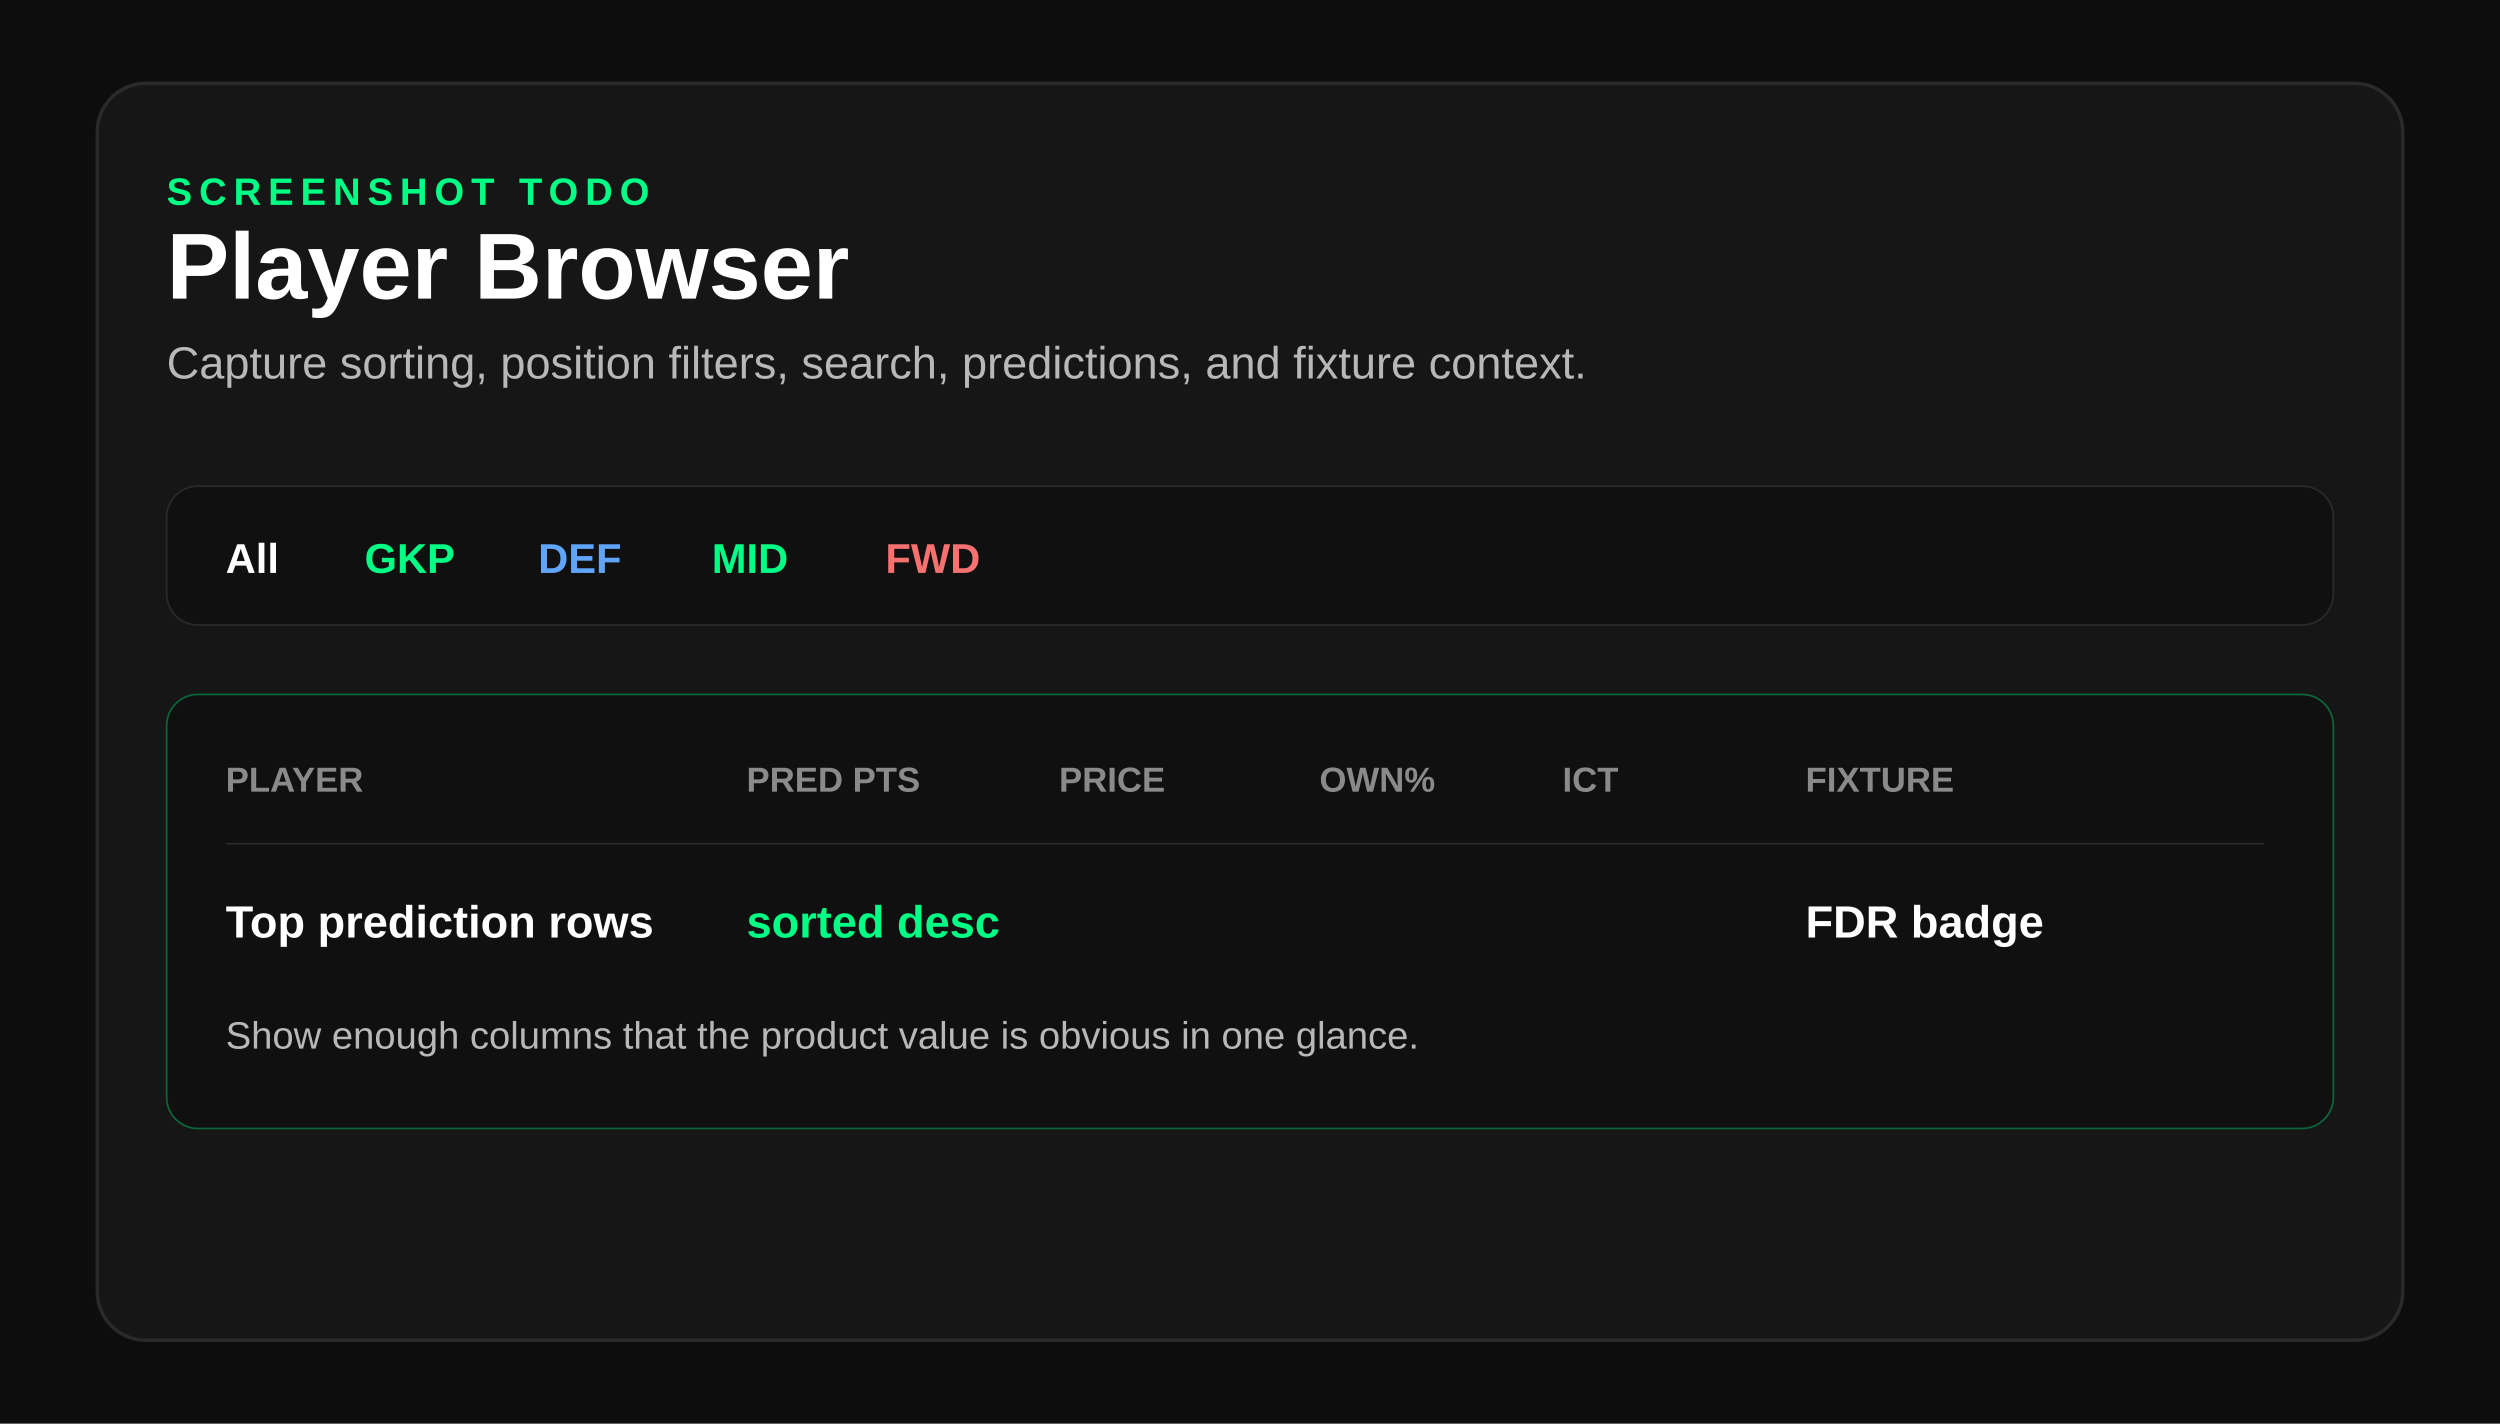
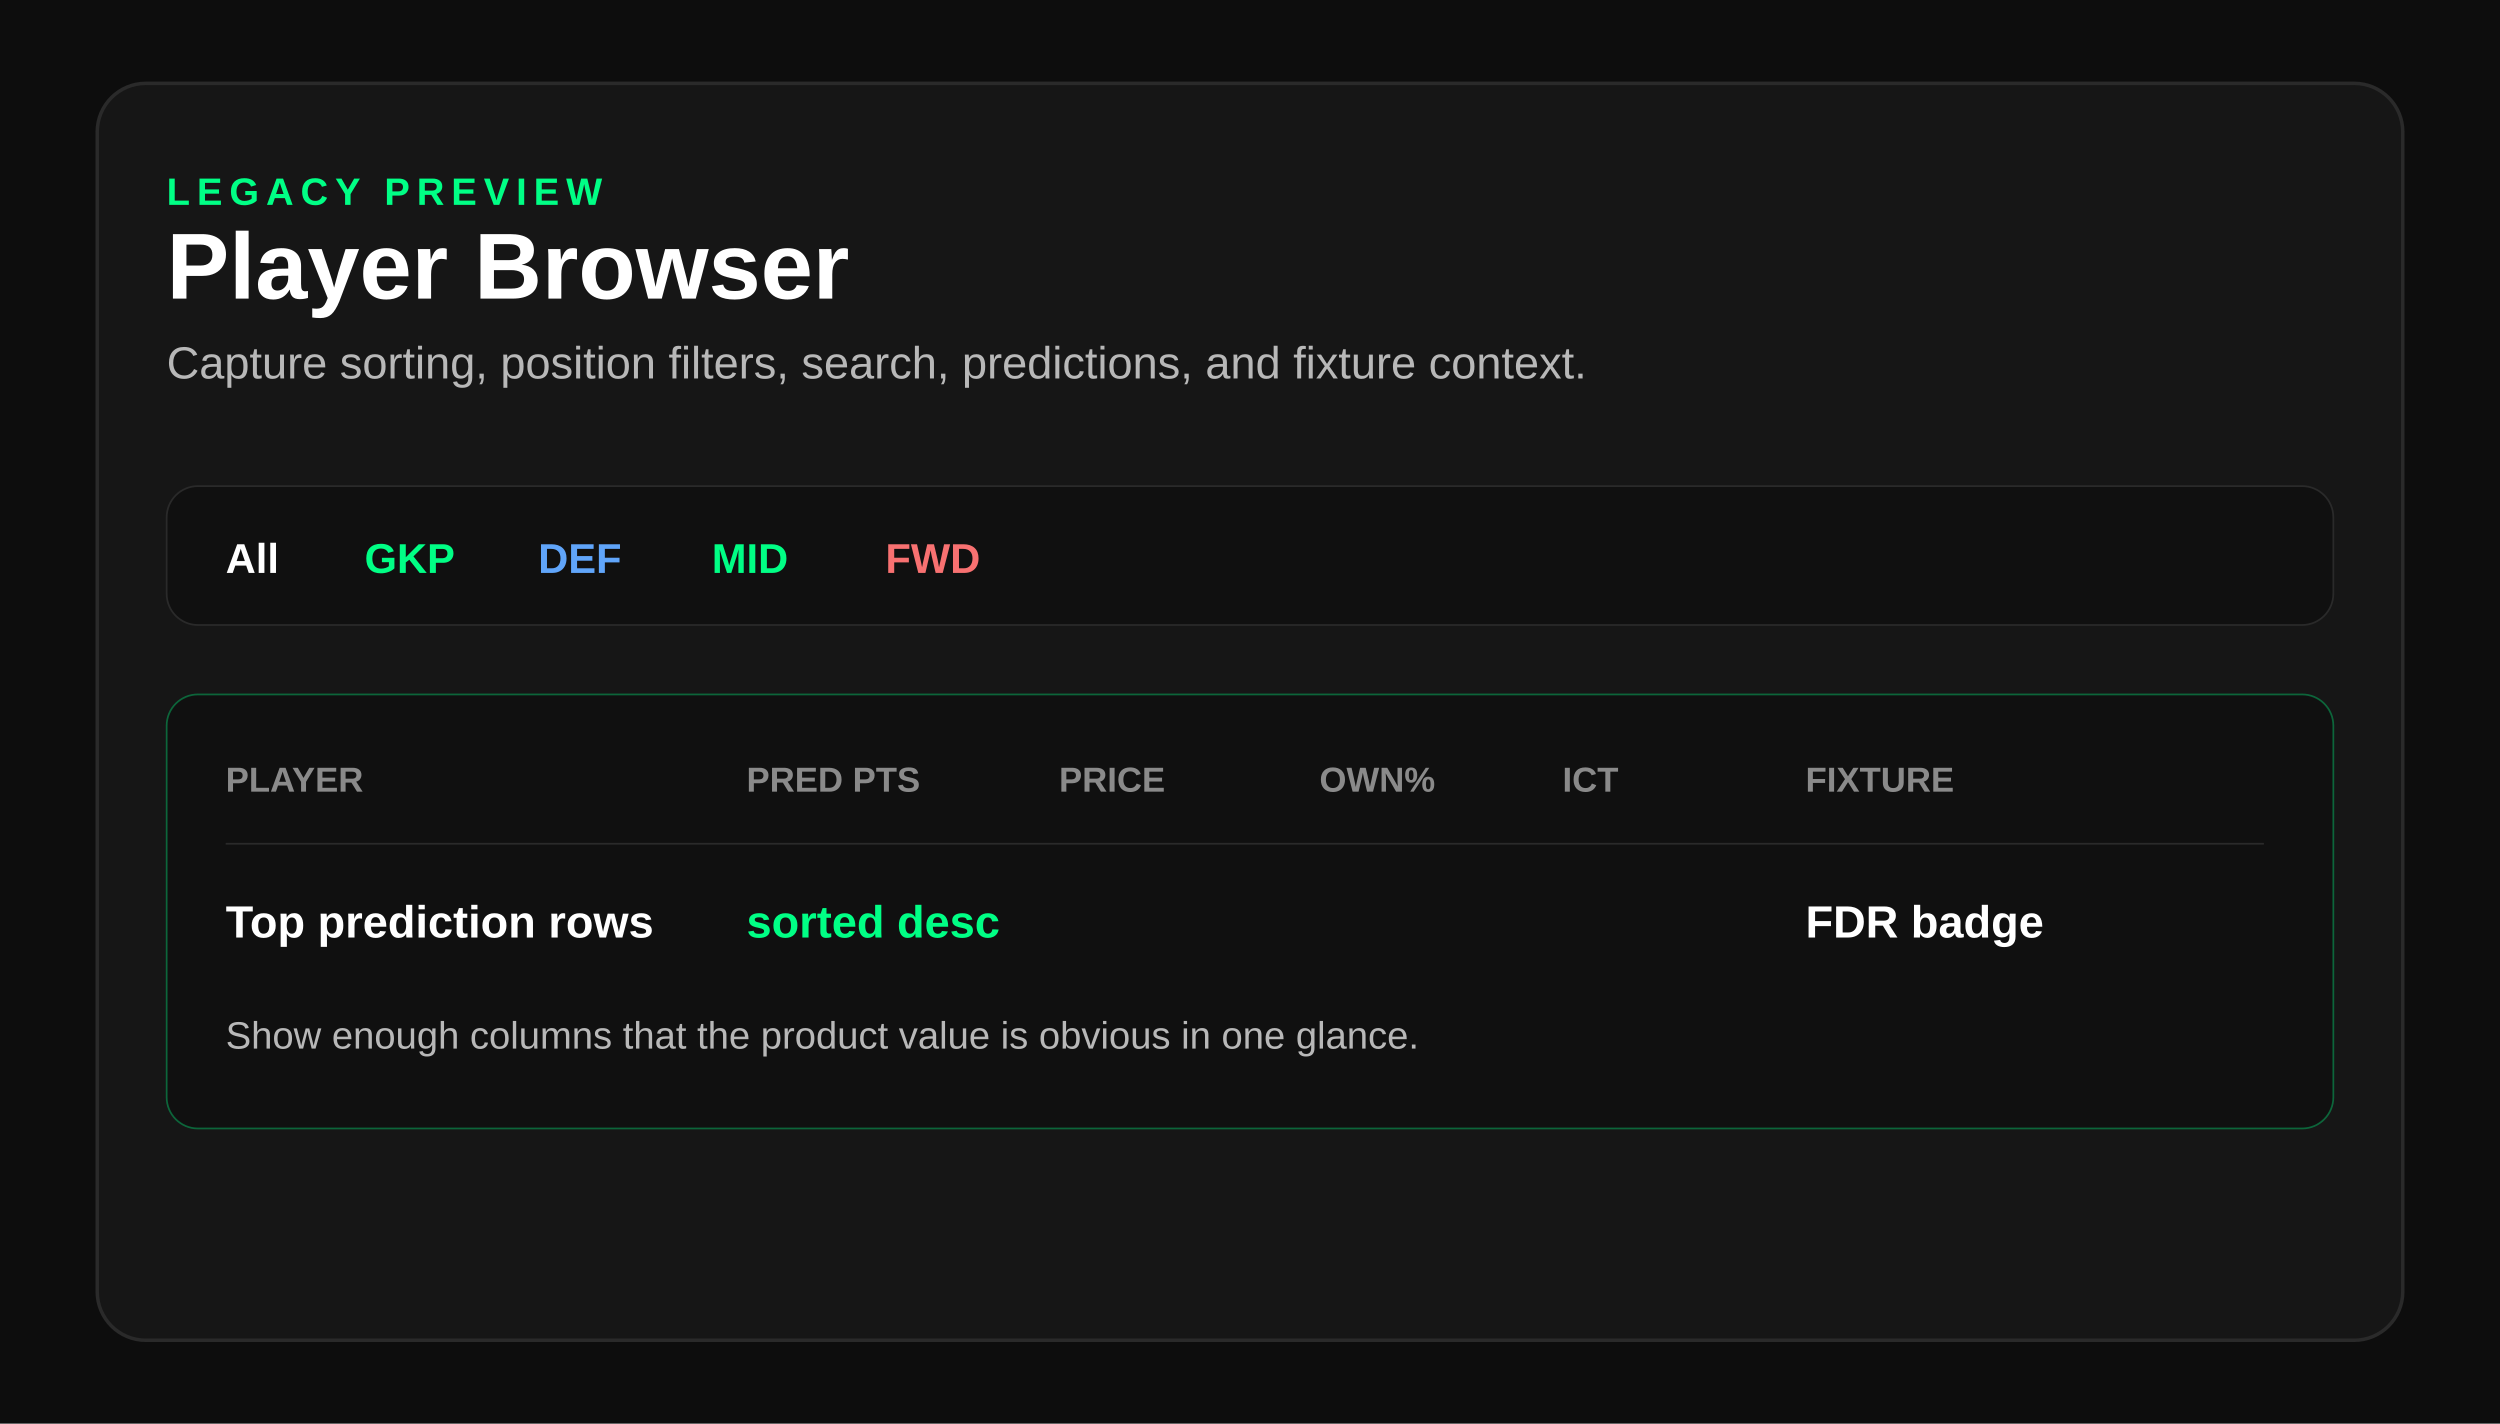
<svg xmlns="http://www.w3.org/2000/svg" width="1440" height="820" viewBox="0 0 1440 820" role="img" aria-labelledby="title desc">
  <rect width="1440" height="820" fill="#0d0d0d" />
  <rect x="56" y="48" width="1328" height="724" rx="28" fill="#161616" stroke="#2a2a2a" stroke-width="2" />
-   <text x="96" y="118" fill="#00ff85" font-family="Arial, sans-serif" font-size="22" font-weight="700" letter-spacing="4">SCREENSHOT TODO</text>
+   <text x="96" y="118" fill="#00ff85" font-family="Arial, sans-serif" font-size="22" font-weight="700" letter-spacing="4">LEGACY PREVIEW</text>
  <text x="96" y="172" fill="#ffffff" font-family="Arial, sans-serif" font-size="54" font-weight="800">Player Browser</text>
  <text x="96" y="218" fill="#b8b8b8" font-family="Arial, sans-serif" font-size="26">Capture sorting, position filters, search, predictions, and fixture context.</text>
  <rect x="96" y="280" width="1248" height="80" rx="18" fill="#101010" stroke="#2a2a2a" />
  <text x="130" y="330" fill="#ffffff" font-family="Arial, sans-serif" font-size="24" font-weight="800">All</text>
  <text x="210" y="330" fill="#00ff85" font-family="Arial, sans-serif" font-size="24" font-weight="800">GKP</text>
  <text x="310" y="330" fill="#60a5fa" font-family="Arial, sans-serif" font-size="24" font-weight="800">DEF</text>
  <text x="410" y="330" fill="#00ff85" font-family="Arial, sans-serif" font-size="24" font-weight="800">MID</text>
  <text x="510" y="330" fill="#f87171" font-family="Arial, sans-serif" font-size="24" font-weight="800">FWD</text>
  <rect x="96" y="400" width="1248" height="250" rx="18" fill="#101010" stroke="#00ff85" stroke-opacity="0.35" />
  <text x="130" y="456" fill="#8a8a8a" font-family="Arial, sans-serif" font-size="20" font-weight="700">PLAYER</text>
  <text x="430" y="456" fill="#8a8a8a" font-family="Arial, sans-serif" font-size="20" font-weight="700">PRED PTS</text>
  <text x="610" y="456" fill="#8a8a8a" font-family="Arial, sans-serif" font-size="20" font-weight="700">PRICE</text>
  <text x="760" y="456" fill="#8a8a8a" font-family="Arial, sans-serif" font-size="20" font-weight="700">OWN%</text>
  <text x="900" y="456" fill="#8a8a8a" font-family="Arial, sans-serif" font-size="20" font-weight="700">ICT</text>
  <text x="1040" y="456" fill="#8a8a8a" font-family="Arial, sans-serif" font-size="20" font-weight="700">FIXTURE</text>
  <line x1="130" y1="486" x2="1304" y2="486" stroke="#2a2a2a" />
  <text x="130" y="540" fill="#ffffff" font-family="Arial, sans-serif" font-size="26" font-weight="700">Top prediction rows</text>
  <text x="430" y="540" fill="#00ff85" font-family="Arial, sans-serif" font-size="26" font-weight="800">sorted desc</text>
  <text x="1040" y="540" fill="#ffffff" font-family="Arial, sans-serif" font-size="26" font-weight="700">FDR badge</text>
  <text x="130" y="604" fill="#b8b8b8" font-family="Arial, sans-serif" font-size="22">Show enough columns that the product value is obvious in one glance.</text>
</svg>
